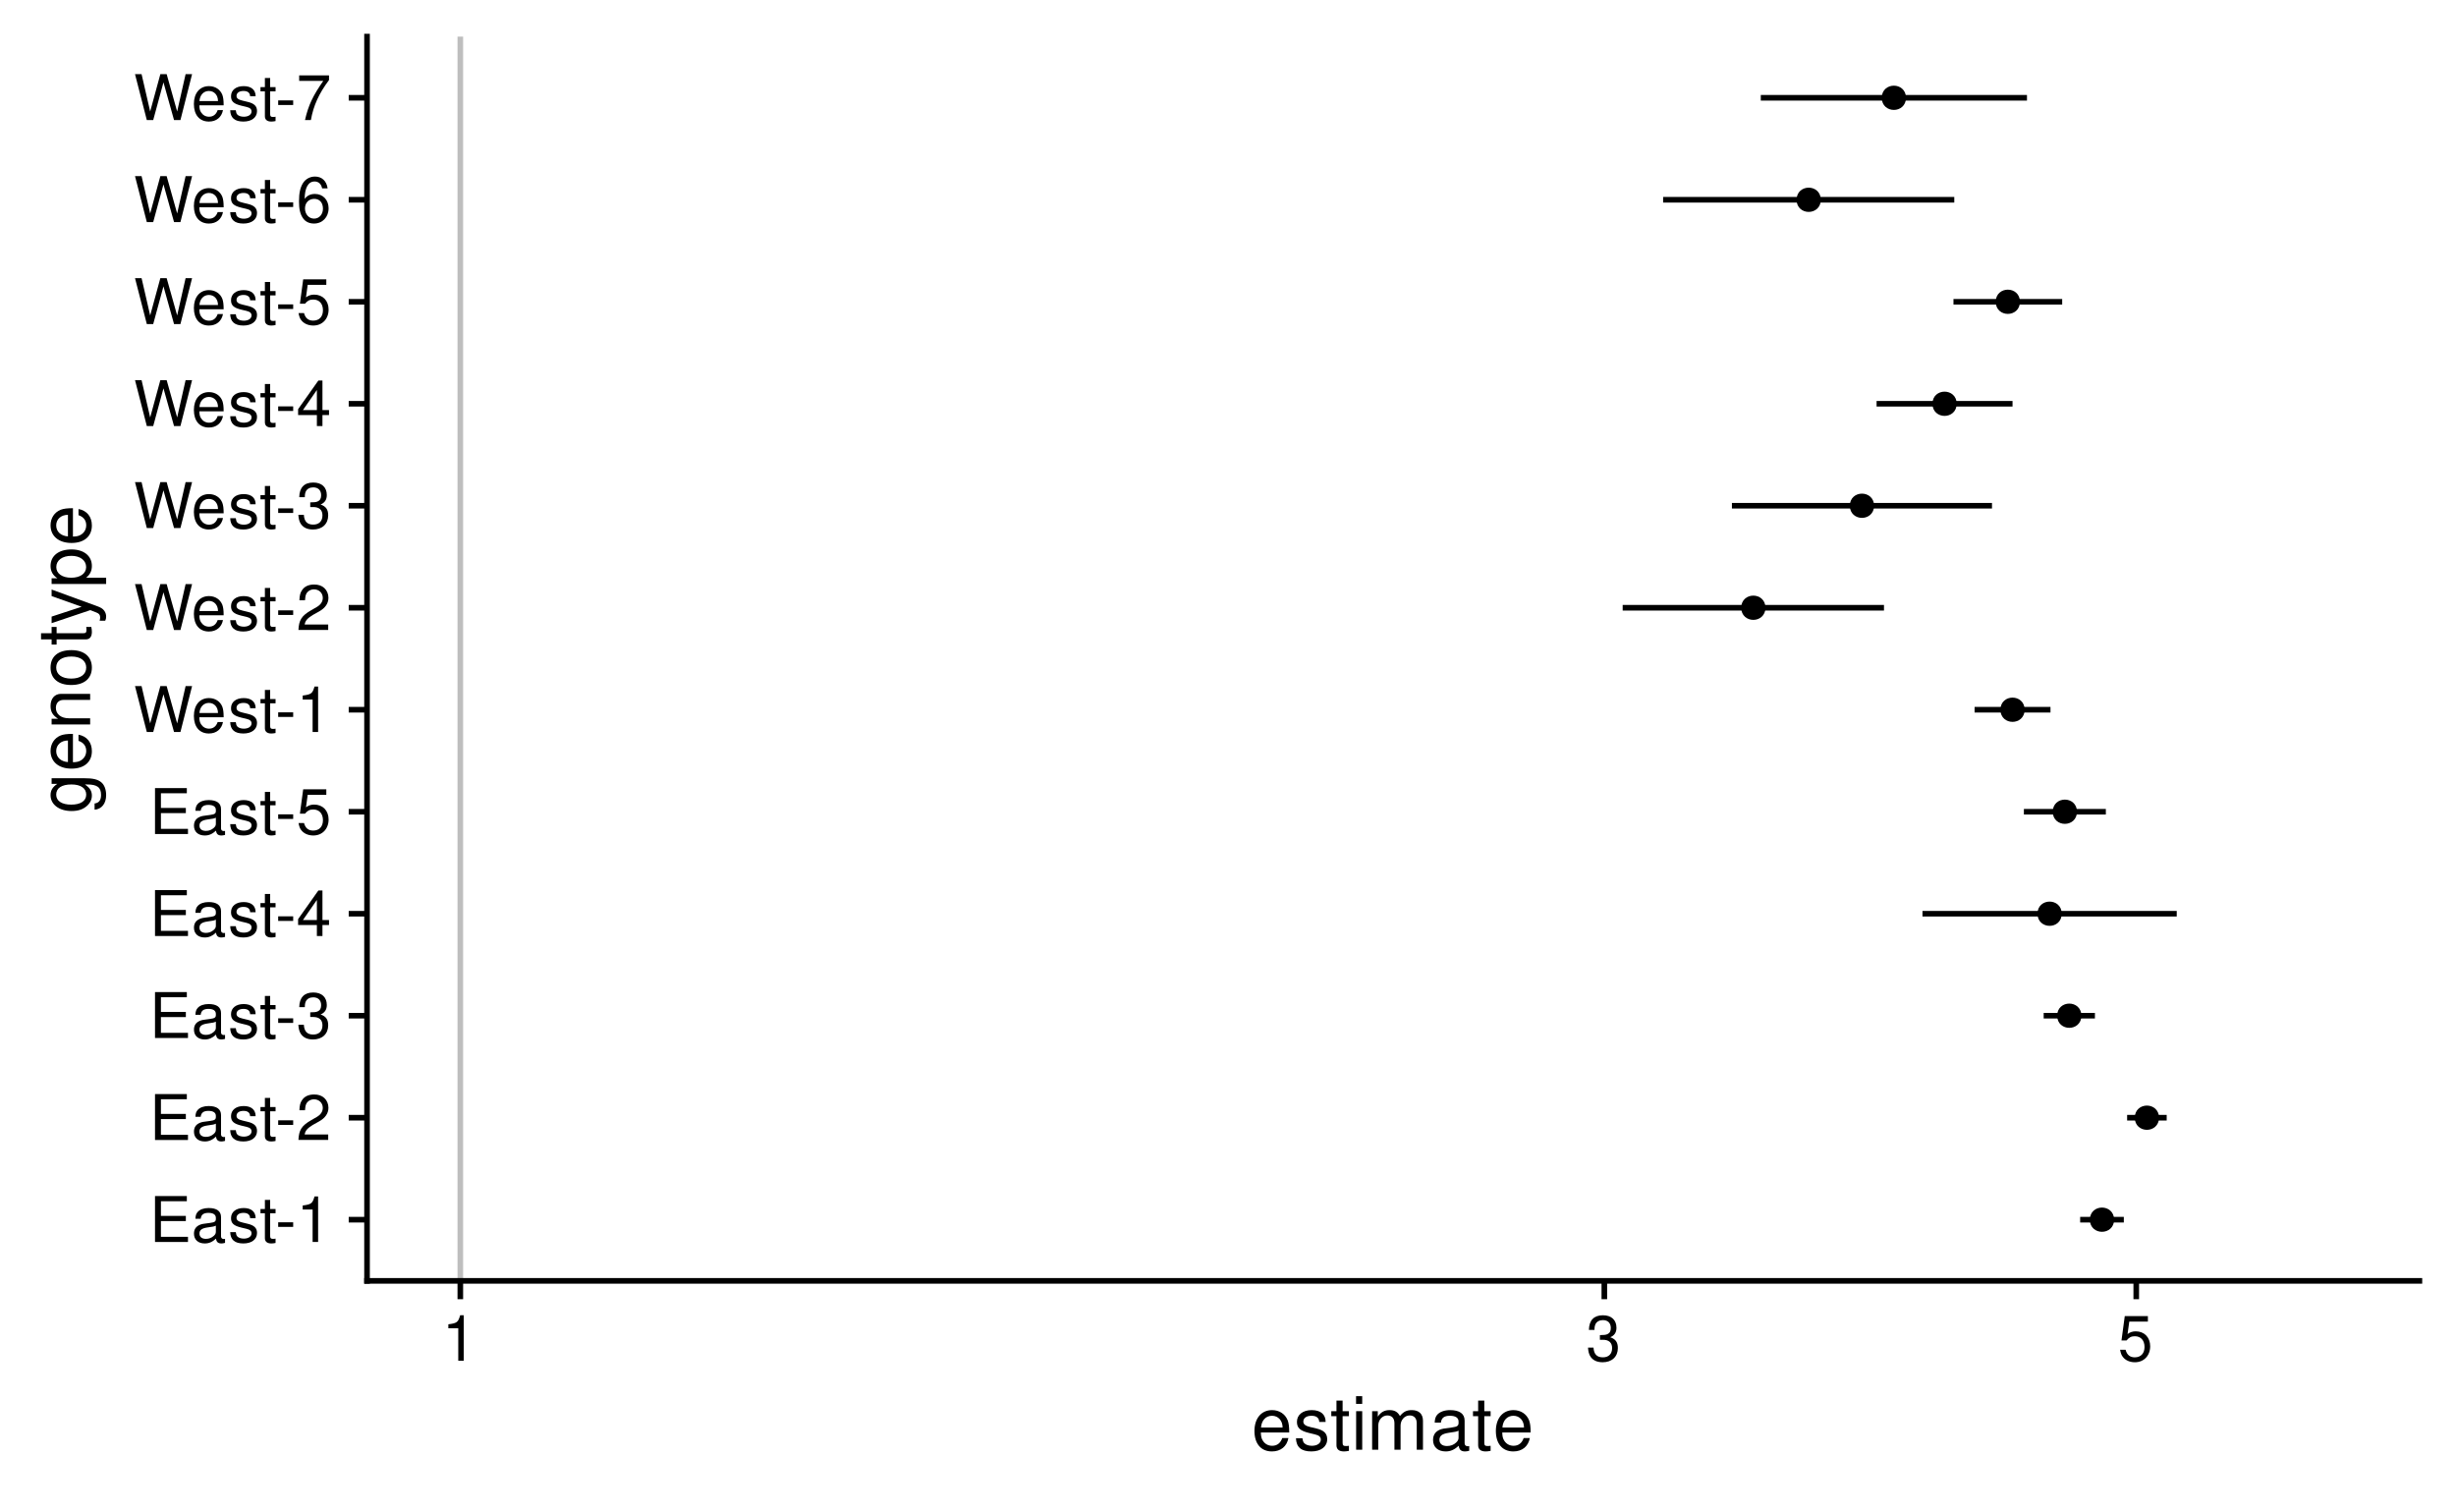
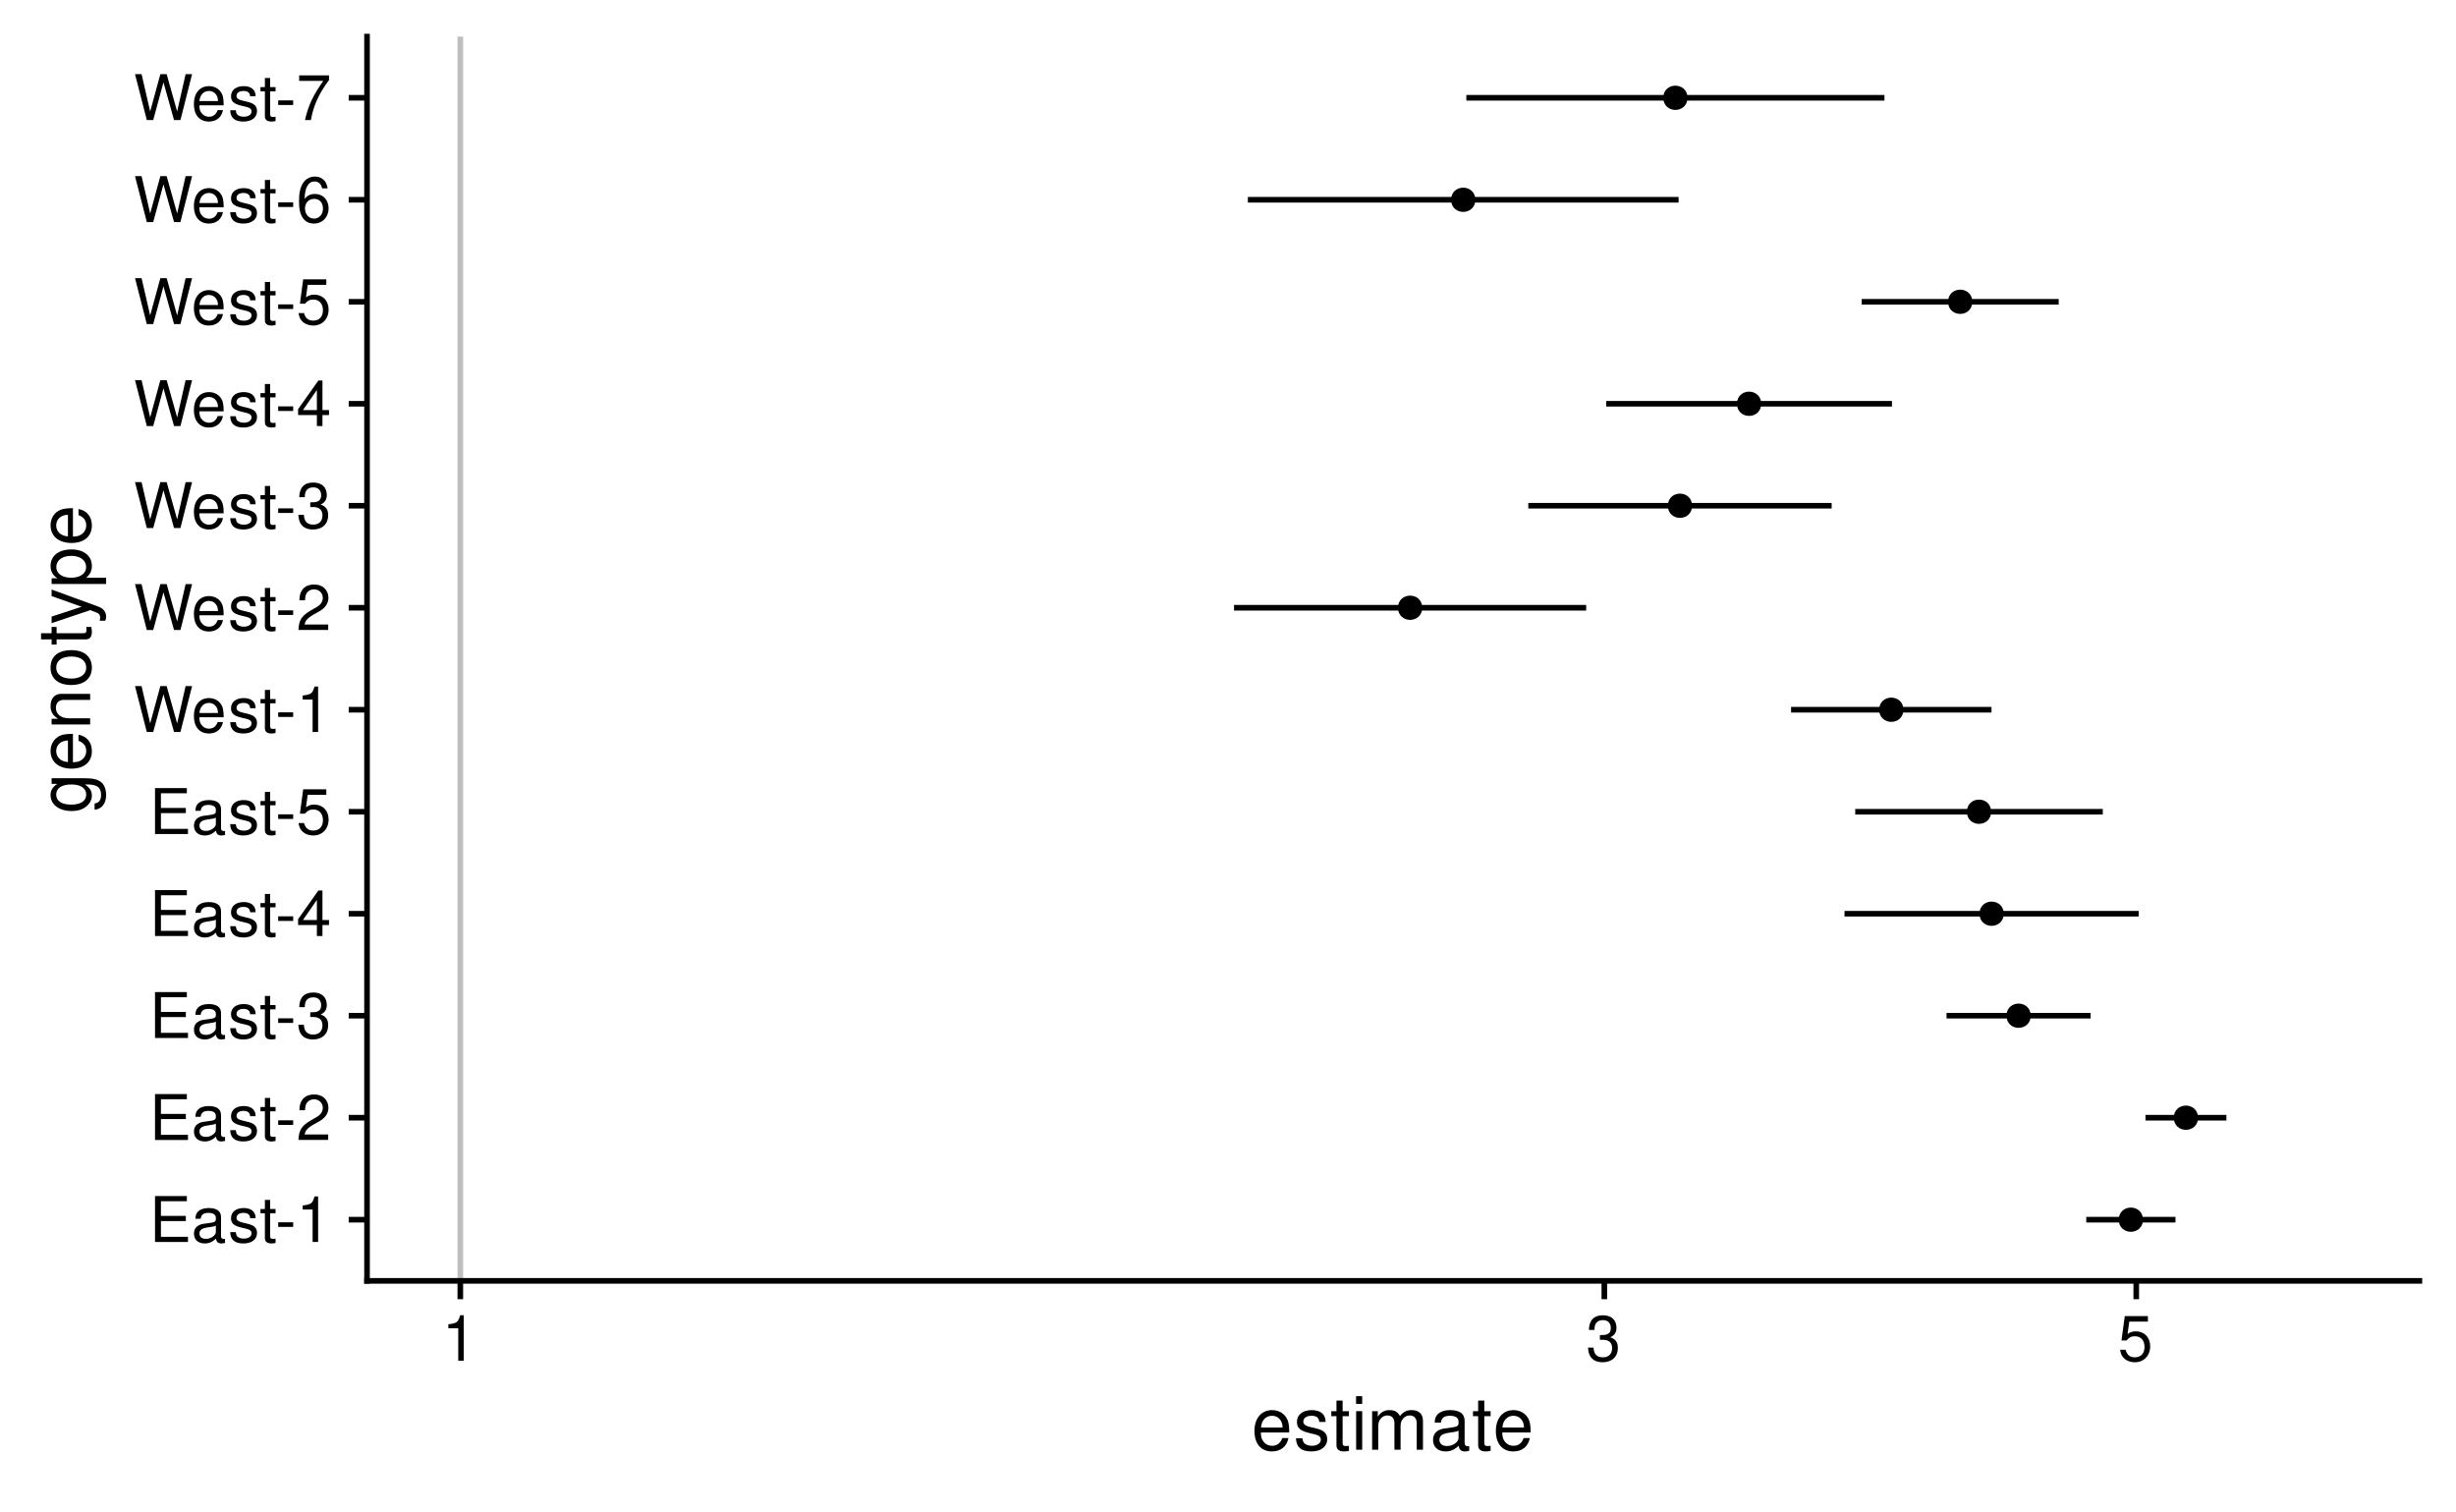
<svg xmlns="http://www.w3.org/2000/svg" xmlns:xlink="http://www.w3.org/1999/xlink" width="468pt" height="288pt" viewBox="0 0 468 288" version="1.1">
  <defs>
    <g>
      <symbol overflow="visible" id="glyph0-0">
        <path style="stroke:none;" d="" />
      </symbol>
      <symbol overflow="visible" id="glyph0-1">
        <path style="stroke:none;" d="M 2.203 -3.984 L 6.953 -3.984 L 6.953 -4.969 L 2.203 -4.969 L 2.203 -7.766 L 7.141 -7.766 L 7.141 -8.75 L 1.078 -8.75 L 1.078 0 L 7.359 0 L 7.359 -0.984 L 2.203 -0.984 Z M 2.203 -3.984 " />
      </symbol>
      <symbol overflow="visible" id="glyph0-2">
        <path style="stroke:none;" d="M 6.422 -0.594 C 6.312 -0.562 6.266 -0.562 6.203 -0.562 C 5.859 -0.562 5.656 -0.75 5.656 -1.062 L 5.656 -4.75 C 5.656 -5.875 4.844 -6.469 3.297 -6.469 C 2.375 -6.469 1.641 -6.203 1.219 -5.734 C 0.922 -5.406 0.797 -5.047 0.781 -4.422 L 1.781 -4.422 C 1.875 -5.203 2.328 -5.547 3.266 -5.547 C 4.172 -5.547 4.672 -5.203 4.672 -4.609 L 4.672 -4.344 C 4.656 -3.906 4.438 -3.75 3.625 -3.641 C 2.203 -3.469 1.984 -3.422 1.609 -3.266 C 0.875 -2.953 0.5 -2.406 0.5 -1.578 C 0.5 -0.438 1.297 0.281 2.562 0.281 C 3.359 0.281 4 0 4.703 -0.641 C 4.781 0 5.094 0.281 5.734 0.281 C 5.953 0.281 6.078 0.25 6.422 0.172 Z M 4.672 -1.984 C 4.672 -1.641 4.578 -1.438 4.266 -1.156 C 3.859 -0.797 3.375 -0.594 2.781 -0.594 C 2 -0.594 1.547 -0.969 1.547 -1.609 C 1.547 -2.266 1.984 -2.609 3.062 -2.766 C 4.125 -2.906 4.328 -2.953 4.672 -3.109 Z M 4.672 -1.984 " />
      </symbol>
      <symbol overflow="visible" id="glyph0-3">
        <path style="stroke:none;" d="M 5.25 -4.531 C 5.25 -5.766 4.422 -6.469 2.969 -6.469 C 1.516 -6.469 0.562 -5.719 0.562 -4.547 C 0.562 -3.562 1.062 -3.094 2.562 -2.734 L 3.484 -2.516 C 4.188 -2.344 4.469 -2.094 4.469 -1.641 C 4.469 -1.047 3.875 -0.641 3 -0.641 C 2.453 -0.641 2 -0.797 1.75 -1.062 C 1.594 -1.25 1.531 -1.422 1.469 -1.875 L 0.406 -1.875 C 0.453 -0.422 1.266 0.281 2.922 0.281 C 4.5 0.281 5.516 -0.5 5.516 -1.719 C 5.516 -2.656 4.984 -3.172 3.734 -3.469 L 2.766 -3.703 C 1.953 -3.891 1.609 -4.156 1.609 -4.594 C 1.609 -5.188 2.125 -5.547 2.938 -5.547 C 3.75 -5.547 4.172 -5.203 4.203 -4.531 Z M 5.25 -4.531 " />
      </symbol>
      <symbol overflow="visible" id="glyph0-4">
        <path style="stroke:none;" d="M 3.047 -6.281 L 2.016 -6.281 L 2.016 -8.016 L 1.016 -8.016 L 1.016 -6.281 L 0.172 -6.281 L 0.172 -5.469 L 1.016 -5.469 L 1.016 -0.719 C 1.016 -0.078 1.453 0.281 2.234 0.281 C 2.5 0.281 2.719 0.25 3.047 0.188 L 3.047 -0.641 C 2.906 -0.609 2.766 -0.594 2.562 -0.594 C 2.141 -0.594 2.016 -0.719 2.016 -1.156 L 2.016 -5.469 L 3.047 -5.469 Z M 3.047 -6.281 " />
      </symbol>
      <symbol overflow="visible" id="glyph0-5">
        <path style="stroke:none;" d="M 3.406 -3.75 L 0.547 -3.75 L 0.547 -2.875 L 3.406 -2.875 Z M 3.406 -3.75 " />
      </symbol>
      <symbol overflow="visible" id="glyph0-6">
        <path style="stroke:none;" d="M 3.109 -6.188 L 3.109 0 L 4.156 0 L 4.156 -8.672 L 3.469 -8.672 C 3.094 -7.344 2.859 -7.156 1.219 -6.953 L 1.219 -6.188 Z M 3.109 -6.188 " />
      </symbol>
      <symbol overflow="visible" id="glyph0-7">
        <path style="stroke:none;" d="M 6.078 -1.047 L 1.594 -1.047 C 1.703 -1.766 2.094 -2.219 3.125 -2.859 L 4.328 -3.531 C 5.516 -4.188 6.125 -5.078 6.125 -6.141 C 6.125 -6.859 5.844 -7.531 5.344 -8 C 4.844 -8.453 4.219 -8.672 3.406 -8.672 C 2.328 -8.672 1.531 -8.297 1.062 -7.547 C 0.75 -7.094 0.625 -6.547 0.594 -5.672 L 1.656 -5.672 C 1.688 -6.266 1.766 -6.609 1.906 -6.906 C 2.188 -7.422 2.734 -7.75 3.375 -7.75 C 4.328 -7.75 5.047 -7.062 5.047 -6.125 C 5.047 -5.422 4.656 -4.828 3.906 -4.391 L 2.797 -3.75 C 1.016 -2.719 0.5 -1.906 0.406 -0.016 L 6.078 -0.016 Z M 6.078 -1.047 " />
      </symbol>
      <symbol overflow="visible" id="glyph0-8">
        <path style="stroke:none;" d="M 2.656 -4 L 3.234 -4 C 4.375 -4 4.984 -3.453 4.984 -2.406 C 4.984 -1.312 4.328 -0.656 3.234 -0.656 C 2.078 -0.656 1.516 -1.25 1.438 -2.516 L 0.391 -2.516 C 0.438 -1.828 0.547 -1.375 0.75 -0.984 C 1.203 -0.141 2.031 0.281 3.188 0.281 C 4.938 0.281 6.078 -0.781 6.078 -2.422 C 6.078 -3.531 5.656 -4.125 4.625 -4.484 C 5.422 -4.812 5.812 -5.406 5.812 -6.281 C 5.812 -7.781 4.844 -8.672 3.234 -8.672 C 1.516 -8.672 0.594 -7.719 0.562 -5.875 L 1.625 -5.875 C 1.625 -6.406 1.688 -6.703 1.812 -6.969 C 2.047 -7.469 2.578 -7.75 3.234 -7.75 C 4.172 -7.75 4.734 -7.188 4.734 -6.25 C 4.734 -5.641 4.531 -5.266 4.062 -5.062 C 3.766 -4.938 3.391 -4.891 2.656 -4.891 Z M 2.656 -4 " />
      </symbol>
      <symbol overflow="visible" id="glyph0-9">
        <path style="stroke:none;" d="M 3.922 -2.094 L 3.922 0 L 4.984 0 L 4.984 -2.094 L 6.234 -2.094 L 6.234 -3.047 L 4.984 -3.047 L 4.984 -8.672 L 4.203 -8.672 L 0.344 -3.219 L 0.344 -2.094 Z M 3.922 -3.047 L 1.266 -3.047 L 3.922 -6.875 Z M 3.922 -3.047 " />
      </symbol>
      <symbol overflow="visible" id="glyph0-10">
        <path style="stroke:none;" d="M 5.719 -8.516 L 1.312 -8.516 L 0.688 -3.875 L 1.656 -3.875 C 2.141 -4.469 2.562 -4.672 3.234 -4.672 C 4.375 -4.672 5.078 -3.891 5.078 -2.625 C 5.078 -1.406 4.375 -0.656 3.219 -0.656 C 2.297 -0.656 1.734 -1.125 1.469 -2.094 L 0.422 -2.094 C 0.562 -1.391 0.688 -1.062 0.938 -0.75 C 1.422 -0.094 2.281 0.281 3.234 0.281 C 4.953 0.281 6.156 -0.969 6.156 -2.766 C 6.156 -4.453 5.047 -5.609 3.406 -5.609 C 2.812 -5.609 2.328 -5.453 1.844 -5.094 L 2.172 -7.469 L 5.719 -7.469 Z M 5.719 -8.516 " />
      </symbol>
      <symbol overflow="visible" id="glyph0-11">
        <path style="stroke:none;" d="M 8.922 0 L 11.141 -8.75 L 9.906 -8.75 L 8.297 -1.641 L 6.297 -8.75 L 5.094 -8.75 L 3.156 -1.641 L 1.516 -8.75 L 0.266 -8.75 L 2.516 0 L 3.734 0 L 5.688 -7.188 L 7.703 0 Z M 8.922 0 " />
      </symbol>
      <symbol overflow="visible" id="glyph0-12">
        <path style="stroke:none;" d="M 6.156 -2.812 C 6.156 -3.766 6.078 -4.344 5.906 -4.812 C 5.5 -5.844 4.531 -6.469 3.359 -6.469 C 1.609 -6.469 0.484 -5.141 0.484 -3.062 C 0.484 -0.984 1.562 0.281 3.344 0.281 C 4.781 0.281 5.766 -0.547 6.031 -1.906 L 5.016 -1.906 C 4.734 -1.078 4.172 -0.641 3.375 -0.641 C 2.734 -0.641 2.203 -0.938 1.859 -1.469 C 1.625 -1.828 1.531 -2.188 1.531 -2.812 Z M 1.547 -3.625 C 1.625 -4.781 2.344 -5.547 3.344 -5.547 C 4.375 -5.547 5.078 -4.75 5.078 -3.625 Z M 1.547 -3.625 " />
      </symbol>
      <symbol overflow="visible" id="glyph0-13">
        <path style="stroke:none;" d="M 5.969 -6.422 C 5.766 -7.844 4.859 -8.672 3.562 -8.672 C 2.625 -8.672 1.781 -8.219 1.281 -7.438 C 0.75 -6.594 0.516 -5.531 0.516 -3.953 C 0.516 -2.5 0.719 -1.578 1.234 -0.797 C 1.688 -0.094 2.438 0.281 3.375 0.281 C 4.984 0.281 6.156 -0.938 6.156 -2.625 C 6.156 -4.219 5.078 -5.359 3.547 -5.359 C 2.719 -5.359 2.047 -5.047 1.594 -4.406 C 1.609 -6.547 2.281 -7.734 3.484 -7.734 C 4.234 -7.734 4.75 -7.266 4.922 -6.422 Z M 3.422 -4.422 C 4.438 -4.422 5.078 -3.703 5.078 -2.547 C 5.078 -1.453 4.359 -0.656 3.391 -0.656 C 2.406 -0.656 1.656 -1.484 1.656 -2.594 C 1.656 -3.672 2.375 -4.422 3.422 -4.422 Z M 3.422 -4.422 " />
      </symbol>
      <symbol overflow="visible" id="glyph0-14">
        <path style="stroke:none;" d="M 6.234 -8.516 L 0.547 -8.516 L 0.547 -7.469 L 5.141 -7.469 C 3.125 -4.578 2.297 -2.797 1.656 0 L 2.781 0 C 3.25 -2.719 4.312 -5.062 6.234 -7.625 Z M 6.234 -8.516 " />
      </symbol>
      <symbol overflow="visible" id="glyph1-0">
        <path style="stroke:none;" d="" />
      </symbol>
      <symbol overflow="visible" id="glyph1-1">
        <path style="stroke:none;" d="M 7.188 -3.281 C 7.188 -4.391 7.094 -5.062 6.891 -5.609 C 6.406 -6.812 5.297 -7.547 3.922 -7.547 C 1.875 -7.547 0.562 -5.984 0.562 -3.562 C 0.562 -1.141 1.812 0.328 3.891 0.328 C 5.578 0.328 6.734 -0.625 7.031 -2.219 L 5.859 -2.219 C 5.531 -1.266 4.875 -0.75 3.938 -0.75 C 3.188 -0.75 2.562 -1.094 2.172 -1.703 C 1.891 -2.125 1.797 -2.547 1.781 -3.281 Z M 1.812 -4.234 C 1.906 -5.594 2.734 -6.469 3.906 -6.469 C 5.094 -6.469 5.922 -5.547 5.922 -4.234 Z M 1.812 -4.234 " />
      </symbol>
      <symbol overflow="visible" id="glyph1-2">
        <path style="stroke:none;" d="M 6.125 -5.297 C 6.125 -6.734 5.172 -7.547 3.469 -7.547 C 1.766 -7.547 0.656 -6.656 0.656 -5.312 C 0.656 -4.156 1.25 -3.609 2.984 -3.188 L 4.078 -2.922 C 4.891 -2.734 5.203 -2.438 5.203 -1.922 C 5.203 -1.219 4.516 -0.75 3.5 -0.75 C 2.875 -0.75 2.344 -0.938 2.047 -1.25 C 1.859 -1.453 1.781 -1.672 1.703 -2.188 L 0.469 -2.188 C 0.531 -0.484 1.484 0.328 3.406 0.328 C 5.25 0.328 6.422 -0.594 6.422 -2 C 6.422 -3.094 5.812 -3.703 4.359 -4.047 L 3.234 -4.312 C 2.281 -4.531 1.875 -4.844 1.875 -5.359 C 1.875 -6.047 2.484 -6.469 3.438 -6.469 C 4.375 -6.469 4.875 -6.062 4.906 -5.297 Z M 6.125 -5.297 " />
      </symbol>
      <symbol overflow="visible" id="glyph1-3">
        <path style="stroke:none;" d="M 3.562 -7.344 L 2.359 -7.344 L 2.359 -9.359 L 1.188 -9.359 L 1.188 -7.344 L 0.203 -7.344 L 0.203 -6.391 L 1.188 -6.391 L 1.188 -0.844 C 1.188 -0.078 1.688 0.328 2.609 0.328 C 2.906 0.328 3.156 0.297 3.562 0.219 L 3.562 -0.75 C 3.391 -0.719 3.234 -0.703 3 -0.703 C 2.484 -0.703 2.359 -0.844 2.359 -1.359 L 2.359 -6.391 L 3.562 -6.391 Z M 3.562 -7.344 " />
      </symbol>
      <symbol overflow="visible" id="glyph1-4">
        <path style="stroke:none;" d="M 2.094 -7.344 L 0.938 -7.344 L 0.938 0 L 2.094 0 Z M 2.094 -10.203 L 0.922 -10.203 L 0.922 -8.734 L 2.094 -8.734 Z M 2.094 -10.203 " />
      </symbol>
      <symbol overflow="visible" id="glyph1-5">
        <path style="stroke:none;" d="M 0.984 -7.344 L 0.984 0 L 2.156 0 L 2.156 -4.609 C 2.156 -5.672 2.922 -6.531 3.875 -6.531 C 4.75 -6.531 5.234 -5.984 5.234 -5.047 L 5.234 0 L 6.406 0 L 6.406 -4.609 C 6.406 -5.672 7.188 -6.531 8.141 -6.531 C 8.984 -6.531 9.484 -5.984 9.484 -5.047 L 9.484 0 L 10.672 0 L 10.672 -5.5 C 10.672 -6.812 9.906 -7.547 8.547 -7.547 C 7.562 -7.547 6.969 -7.25 6.281 -6.422 C 5.859 -7.203 5.266 -7.547 4.312 -7.547 C 3.328 -7.547 2.672 -7.188 2.062 -6.297 L 2.062 -7.344 Z M 0.984 -7.344 " />
      </symbol>
      <symbol overflow="visible" id="glyph1-6">
        <path style="stroke:none;" d="M 7.484 -0.688 C 7.359 -0.656 7.312 -0.656 7.234 -0.656 C 6.828 -0.656 6.609 -0.875 6.609 -1.234 L 6.609 -5.547 C 6.609 -6.844 5.656 -7.547 3.844 -7.547 C 2.766 -7.547 1.922 -7.234 1.406 -6.688 C 1.078 -6.312 0.938 -5.891 0.906 -5.172 L 2.094 -5.172 C 2.188 -6.062 2.719 -6.469 3.812 -6.469 C 4.875 -6.469 5.453 -6.078 5.453 -5.375 L 5.453 -5.062 C 5.438 -4.562 5.188 -4.375 4.234 -4.25 C 2.578 -4.047 2.328 -3.984 1.875 -3.812 C 1.016 -3.438 0.594 -2.797 0.594 -1.844 C 0.594 -0.516 1.516 0.328 3 0.328 C 3.922 0.328 4.656 0 5.484 -0.75 C 5.578 0 5.938 0.328 6.688 0.328 C 6.938 0.328 7.094 0.297 7.484 0.203 Z M 5.453 -2.312 C 5.453 -1.922 5.328 -1.688 4.984 -1.359 C 4.516 -0.922 3.938 -0.703 3.25 -0.703 C 2.344 -0.703 1.812 -1.141 1.812 -1.875 C 1.812 -2.641 2.312 -3.031 3.562 -3.219 C 4.812 -3.391 5.047 -3.438 5.453 -3.625 Z M 5.453 -2.312 " />
      </symbol>
      <symbol overflow="visible" id="glyph2-0">
        <path style="stroke:none;" d="" />
      </symbol>
      <symbol overflow="visible" id="glyph2-1">
        <path style="stroke:none;" d="M -7.344 -5.656 L -6.266 -5.656 C -7.156 -5.062 -7.547 -4.422 -7.547 -3.5 C -7.547 -1.719 -5.891 -0.484 -3.547 -0.484 C -2.312 -0.484 -1.406 -0.781 -0.672 -1.406 C -0.031 -1.953 0.328 -2.656 0.328 -3.422 C 0.328 -4.297 -0.062 -4.922 -1 -5.547 L -0.609 -5.547 C 1.344 -5.547 2.078 -5 2.078 -3.547 C 2.078 -2.547 1.688 -2.031 0.844 -1.922 L 0.844 -0.734 C 2.203 -0.844 3.047 -1.922 3.047 -3.516 C 3.047 -4.594 2.703 -5.484 2.109 -5.969 C 1.422 -6.531 0.516 -6.734 -1.203 -6.734 L -7.344 -6.734 Z M -6.469 -3.609 C -6.469 -4.844 -5.438 -5.547 -3.562 -5.547 C -1.797 -5.547 -0.75 -4.828 -0.75 -3.609 C -0.75 -2.406 -1.812 -1.703 -3.609 -1.703 C -5.406 -1.703 -6.469 -2.406 -6.469 -3.609 Z M -6.469 -3.609 " />
      </symbol>
      <symbol overflow="visible" id="glyph2-2">
        <path style="stroke:none;" d="M -3.281 -7.188 C -4.391 -7.188 -5.062 -7.094 -5.609 -6.891 C -6.812 -6.406 -7.547 -5.297 -7.547 -3.922 C -7.547 -1.875 -5.984 -0.562 -3.562 -0.562 C -1.141 -0.562 0.328 -1.812 0.328 -3.891 C 0.328 -5.578 -0.625 -6.734 -2.219 -7.031 L -2.219 -5.859 C -1.266 -5.531 -0.75 -4.875 -0.75 -3.938 C -0.75 -3.188 -1.094 -2.562 -1.703 -2.172 C -2.125 -1.891 -2.547 -1.797 -3.281 -1.781 Z M -4.234 -1.812 C -5.594 -1.906 -6.469 -2.734 -6.469 -3.906 C -6.469 -5.094 -5.547 -5.922 -4.234 -5.922 Z M -4.234 -1.812 " />
      </symbol>
      <symbol overflow="visible" id="glyph2-3">
        <path style="stroke:none;" d="M -7.344 -0.984 L 0 -0.984 L 0 -2.156 L -4.047 -2.156 C -5.547 -2.156 -6.531 -2.938 -6.531 -4.141 C -6.531 -5.062 -5.969 -5.656 -5.078 -5.656 L 0 -5.656 L 0 -6.812 L -5.547 -6.812 C -6.766 -6.812 -7.547 -5.906 -7.547 -4.5 C -7.547 -3.406 -7.125 -2.703 -6.109 -2.062 L -7.344 -2.062 Z M -7.344 -0.984 " />
      </symbol>
      <symbol overflow="visible" id="glyph2-4">
        <path style="stroke:none;" d="M -7.547 -3.812 C -7.547 -1.734 -6.078 -0.5 -3.609 -0.5 C -1.141 -0.5 0.328 -1.734 0.328 -3.828 C 0.328 -5.891 -1.141 -7.141 -3.562 -7.141 C -6.109 -7.141 -7.547 -5.938 -7.547 -3.812 Z M -6.469 -3.828 C -6.469 -5.141 -5.391 -5.922 -3.562 -5.922 C -1.828 -5.922 -0.75 -5.109 -0.75 -3.828 C -0.75 -2.516 -1.828 -1.719 -3.609 -1.719 C -5.391 -1.719 -6.469 -2.516 -6.469 -3.828 Z M -6.469 -3.828 " />
      </symbol>
      <symbol overflow="visible" id="glyph2-5">
        <path style="stroke:none;" d="M -7.344 -3.562 L -7.344 -2.359 L -9.359 -2.359 L -9.359 -1.188 L -7.344 -1.188 L -7.344 -0.203 L -6.391 -0.203 L -6.391 -1.188 L -0.844 -1.188 C -0.078 -1.188 0.328 -1.688 0.328 -2.609 C 0.328 -2.906 0.297 -3.156 0.219 -3.562 L -0.75 -3.562 C -0.719 -3.391 -0.703 -3.234 -0.703 -3 C -0.703 -2.484 -0.844 -2.359 -1.359 -2.359 L -6.391 -2.359 L -6.391 -3.562 Z M -7.344 -3.562 " />
      </symbol>
      <symbol overflow="visible" id="glyph2-6">
        <path style="stroke:none;" d="M -7.344 -5.438 L -1.625 -3.406 L -7.344 -1.531 L -7.344 -0.281 L 0.031 -2.766 L 1.188 -2.312 C 1.703 -2.109 1.906 -1.859 1.906 -1.375 C 1.906 -1.172 1.875 -1.016 1.812 -0.75 L 2.875 -0.75 C 3 -1 3.047 -1.234 3.047 -1.547 C 3.047 -1.922 2.922 -2.328 2.703 -2.625 C 2.438 -3 2.125 -3.203 1.547 -3.438 L -7.344 -6.688 Z M -7.344 -5.438 " />
      </symbol>
      <symbol overflow="visible" id="glyph2-7">
        <path style="stroke:none;" d="M 3.047 -0.75 L 3.047 -1.938 L -0.766 -1.938 C -0.016 -2.547 0.328 -3.234 0.328 -4.188 C 0.328 -6.094 -1.203 -7.328 -3.547 -7.328 C -6 -7.328 -7.547 -6.125 -7.547 -4.172 C -7.547 -3.172 -7.094 -2.375 -6.234 -1.828 L -7.344 -1.828 L -7.344 -0.75 Z M -6.453 -3.969 C -6.453 -5.266 -5.312 -6.109 -3.562 -6.109 C -1.906 -6.109 -0.766 -5.25 -0.766 -3.969 C -0.766 -2.734 -1.891 -1.938 -3.609 -1.938 C -5.328 -1.938 -6.453 -2.734 -6.453 -3.969 Z M -6.453 -3.969 " />
      </symbol>
    </g>
    <clipPath id="clip1">
      <path d="M 87 6.973 L 89 6.973 L 89 244.062 L 87 244.062 Z M 87 6.973 " />
    </clipPath>
  </defs>
  <g id="surface155">
    <rect x="0" y="0" width="468" height="288" style="fill:rgb(100%,100%,100%);fill-opacity:1;stroke:none;" />
    <g clip-path="url(#clip1)" clip-rule="nonzero">
      <path style="fill:none;stroke-width:1.067;stroke-linecap:butt;stroke-linejoin:round;stroke:rgb(74.51%,74.51%,74.51%);stroke-opacity:1;stroke-miterlimit:10;" d="M 87.715 244.062 L 87.715 6.973 " />
    </g>
-     <path style="fill-rule:nonzero;fill:rgb(0%,0%,0%);fill-opacity:1;stroke-width:0.709;stroke-linecap:round;stroke-linejoin:round;stroke:rgb(0%,0%,0%);stroke-opacity:1;stroke-miterlimit:10;" d="M 362.84 18.633 C 362.84 21.242 358.93 21.242 358.93 18.633 C 358.93 16.027 362.84 16.027 362.84 18.633 " />
-     <path style="fill-rule:nonzero;fill:rgb(0%,0%,0%);fill-opacity:1;stroke-width:0.709;stroke-linecap:round;stroke-linejoin:round;stroke:rgb(0%,0%,0%);stroke-opacity:1;stroke-miterlimit:10;" d="M 402.496 232.402 C 402.496 235.008 398.586 235.008 398.586 232.402 C 398.586 229.797 402.496 229.797 402.496 232.402 " />
-     <path style="fill-rule:nonzero;fill:rgb(0%,0%,0%);fill-opacity:1;stroke-width:0.709;stroke-linecap:round;stroke-linejoin:round;stroke:rgb(0%,0%,0%);stroke-opacity:1;stroke-miterlimit:10;" d="M 411.055 212.969 C 411.055 215.578 407.145 215.578 407.145 212.969 C 407.145 210.363 411.055 210.363 411.055 212.969 " />
-     <path style="fill-rule:nonzero;fill:rgb(0%,0%,0%);fill-opacity:1;stroke-width:0.709;stroke-linecap:round;stroke-linejoin:round;stroke:rgb(0%,0%,0%);stroke-opacity:1;stroke-miterlimit:10;" d="M 384.555 57.5 C 384.555 60.109 380.645 60.109 380.645 57.5 C 380.645 54.895 384.555 54.895 384.555 57.5 " />
-     <path style="fill-rule:nonzero;fill:rgb(0%,0%,0%);fill-opacity:1;stroke-width:0.709;stroke-linecap:round;stroke-linejoin:round;stroke:rgb(0%,0%,0%);stroke-opacity:1;stroke-miterlimit:10;" d="M 346.609 38.066 C 346.609 40.676 342.699 40.676 342.699 38.066 C 342.699 35.461 346.609 35.461 346.609 38.066 " />
-     <path style="fill-rule:nonzero;fill:rgb(0%,0%,0%);fill-opacity:1;stroke-width:0.709;stroke-linecap:round;stroke-linejoin:round;stroke:rgb(0%,0%,0%);stroke-opacity:1;stroke-miterlimit:10;" d="M 356.758 96.367 C 356.758 98.977 352.848 98.977 352.848 96.367 C 352.848 93.762 356.758 93.762 356.758 96.367 " />
-     <path style="fill-rule:nonzero;fill:rgb(0%,0%,0%);fill-opacity:1;stroke-width:0.709;stroke-linecap:round;stroke-linejoin:round;stroke:rgb(0%,0%,0%);stroke-opacity:1;stroke-miterlimit:10;" d="M 372.5 76.934 C 372.5 79.543 368.59 79.543 368.59 76.934 C 368.59 74.328 372.5 74.328 372.5 76.934 " />
-     <path style="fill-rule:nonzero;fill:rgb(0%,0%,0%);fill-opacity:1;stroke-width:0.709;stroke-linecap:round;stroke-linejoin:round;stroke:rgb(0%,0%,0%);stroke-opacity:1;stroke-miterlimit:10;" d="M 396.266 193.535 C 396.266 196.145 392.355 196.145 392.355 193.535 C 392.355 190.93 396.266 190.93 396.266 193.535 " />
-     <path style="fill-rule:nonzero;fill:rgb(0%,0%,0%);fill-opacity:1;stroke-width:0.709;stroke-linecap:round;stroke-linejoin:round;stroke:rgb(0%,0%,0%);stroke-opacity:1;stroke-miterlimit:10;" d="M 336.059 115.801 C 336.059 118.41 332.148 118.41 332.148 115.801 C 332.148 113.195 336.059 113.195 336.059 115.801 " />
-     <path style="fill-rule:nonzero;fill:rgb(0%,0%,0%);fill-opacity:1;stroke-width:0.709;stroke-linecap:round;stroke-linejoin:round;stroke:rgb(0%,0%,0%);stroke-opacity:1;stroke-miterlimit:10;" d="M 385.449 135.234 C 385.449 137.844 381.543 137.844 381.543 135.234 C 381.543 132.629 385.449 132.629 385.449 135.234 " />
-     <path style="fill-rule:nonzero;fill:rgb(0%,0%,0%);fill-opacity:1;stroke-width:0.709;stroke-linecap:round;stroke-linejoin:round;stroke:rgb(0%,0%,0%);stroke-opacity:1;stroke-miterlimit:10;" d="M 392.516 174.102 C 392.516 176.711 388.605 176.711 388.605 174.102 C 388.605 171.496 392.516 171.496 392.516 174.102 " />
-     <path style="fill-rule:nonzero;fill:rgb(0%,0%,0%);fill-opacity:1;stroke-width:0.709;stroke-linecap:round;stroke-linejoin:round;stroke:rgb(0%,0%,0%);stroke-opacity:1;stroke-miterlimit:10;" d="M 395.422 154.668 C 395.422 157.277 391.512 157.277 391.512 154.668 C 391.512 152.062 395.422 152.062 395.422 154.668 " />
-     <path style="fill:none;stroke-width:1.067;stroke-linecap:butt;stroke-linejoin:round;stroke:rgb(0%,0%,0%);stroke-opacity:1;stroke-miterlimit:10;" d="M 386.246 18.633 L 335.527 18.633 " />
-     <path style="fill:none;stroke-width:1.067;stroke-linecap:butt;stroke-linejoin:round;stroke:rgb(0%,0%,0%);stroke-opacity:1;stroke-miterlimit:10;" d="M 404.703 232.402 L 396.383 232.402 " />
-     <path style="fill:none;stroke-width:1.067;stroke-linecap:butt;stroke-linejoin:round;stroke:rgb(0%,0%,0%);stroke-opacity:1;stroke-miterlimit:10;" d="M 412.871 212.969 L 405.332 212.969 " />
-     <path style="fill:none;stroke-width:1.067;stroke-linecap:butt;stroke-linejoin:round;stroke:rgb(0%,0%,0%);stroke-opacity:1;stroke-miterlimit:10;" d="M 392.957 57.5 L 372.242 57.5 " />
-     <path style="fill:none;stroke-width:1.067;stroke-linecap:butt;stroke-linejoin:round;stroke:rgb(0%,0%,0%);stroke-opacity:1;stroke-miterlimit:10;" d="M 372.395 38.066 L 316.914 38.066 " />
-     <path style="fill:none;stroke-width:1.067;stroke-linecap:butt;stroke-linejoin:round;stroke:rgb(0%,0%,0%);stroke-opacity:1;stroke-miterlimit:10;" d="M 379.582 96.367 L 330.023 96.367 " />
-     <path style="fill:none;stroke-width:1.067;stroke-linecap:butt;stroke-linejoin:round;stroke:rgb(0%,0%,0%);stroke-opacity:1;stroke-miterlimit:10;" d="M 383.496 76.934 L 357.59 76.934 " />
-     <path style="fill:none;stroke-width:1.067;stroke-linecap:butt;stroke-linejoin:round;stroke:rgb(0%,0%,0%);stroke-opacity:1;stroke-miterlimit:10;" d="M 399.195 193.535 L 389.43 193.535 " />
-     <path style="fill:none;stroke-width:1.067;stroke-linecap:butt;stroke-linejoin:round;stroke:rgb(0%,0%,0%);stroke-opacity:1;stroke-miterlimit:10;" d="M 359 115.801 L 309.207 115.801 " />
-     <path style="fill:none;stroke-width:1.067;stroke-linecap:butt;stroke-linejoin:round;stroke:rgb(0%,0%,0%);stroke-opacity:1;stroke-miterlimit:10;" d="M 390.727 135.234 L 376.266 135.234 " />
-     <path style="fill:none;stroke-width:1.067;stroke-linecap:butt;stroke-linejoin:round;stroke:rgb(0%,0%,0%);stroke-opacity:1;stroke-miterlimit:10;" d="M 414.785 174.102 L 366.336 174.102 " />
-     <path style="fill:none;stroke-width:1.067;stroke-linecap:butt;stroke-linejoin:round;stroke:rgb(0%,0%,0%);stroke-opacity:1;stroke-miterlimit:10;" d="M 401.277 154.668 L 385.66 154.668 " />
+     <path style="fill-rule:nonzero;fill:rgb(0%,0%,0%);fill-opacity:1;stroke-width:0.709;stroke-linecap:round;stroke-linejoin:round;stroke:rgb(0%,0%,0%);stroke-opacity:1;stroke-miterlimit:10;" d="M 321.207 18.633 C 321.207 21.242 317.297 21.242 317.297 18.633 C 317.297 16.027 321.207 16.027 321.207 18.633 " />
+     <path style="fill-rule:nonzero;fill:rgb(0%,0%,0%);fill-opacity:1;stroke-width:0.709;stroke-linecap:round;stroke-linejoin:round;stroke:rgb(0%,0%,0%);stroke-opacity:1;stroke-miterlimit:10;" d="M 408 232.402 C 408 235.008 404.09 235.008 404.09 232.402 C 404.09 229.797 408 229.797 408 232.402 " />
+     <path style="fill-rule:nonzero;fill:rgb(0%,0%,0%);fill-opacity:1;stroke-width:0.709;stroke-linecap:round;stroke-linejoin:round;stroke:rgb(0%,0%,0%);stroke-opacity:1;stroke-miterlimit:10;" d="M 418.492 212.969 C 418.492 215.578 414.582 215.578 414.582 212.969 C 414.582 210.363 418.492 210.363 418.492 212.969 " />
+     <path style="fill-rule:nonzero;fill:rgb(0%,0%,0%);fill-opacity:1;stroke-width:0.709;stroke-linecap:round;stroke-linejoin:round;stroke:rgb(0%,0%,0%);stroke-opacity:1;stroke-miterlimit:10;" d="M 375.477 57.5 C 375.477 60.109 371.566 60.109 371.566 57.5 C 371.566 54.895 375.477 54.895 375.477 57.5 " />
+     <path style="fill-rule:nonzero;fill:rgb(0%,0%,0%);fill-opacity:1;stroke-width:0.709;stroke-linecap:round;stroke-linejoin:round;stroke:rgb(0%,0%,0%);stroke-opacity:1;stroke-miterlimit:10;" d="M 280.777 38.066 C 280.777 40.676 276.867 40.676 276.867 38.066 C 276.867 35.461 280.777 35.461 280.777 38.066 " />
+     <path style="fill-rule:nonzero;fill:rgb(0%,0%,0%);fill-opacity:1;stroke-width:0.709;stroke-linecap:round;stroke-linejoin:round;stroke:rgb(0%,0%,0%);stroke-opacity:1;stroke-miterlimit:10;" d="M 322.082 96.367 C 322.082 98.977 318.172 98.977 318.172 96.367 C 318.172 93.762 322.082 93.762 322.082 96.367 " />
+     <path style="fill-rule:nonzero;fill:rgb(0%,0%,0%);fill-opacity:1;stroke-width:0.709;stroke-linecap:round;stroke-linejoin:round;stroke:rgb(0%,0%,0%);stroke-opacity:1;stroke-miterlimit:10;" d="M 335.25 76.934 C 335.25 79.543 331.34 79.543 331.34 76.934 C 331.34 74.328 335.25 74.328 335.25 76.934 " />
+     <path style="fill-rule:nonzero;fill:rgb(0%,0%,0%);fill-opacity:1;stroke-width:0.709;stroke-linecap:round;stroke-linejoin:round;stroke:rgb(0%,0%,0%);stroke-opacity:1;stroke-miterlimit:10;" d="M 386.605 193.535 C 386.605 196.145 382.695 196.145 382.695 193.535 C 382.695 190.93 386.605 190.93 386.605 193.535 " />
+     <path style="fill-rule:nonzero;fill:rgb(0%,0%,0%);fill-opacity:1;stroke-width:0.709;stroke-linecap:round;stroke-linejoin:round;stroke:rgb(0%,0%,0%);stroke-opacity:1;stroke-miterlimit:10;" d="M 270.656 115.801 C 270.656 118.41 266.746 118.41 266.746 115.801 C 266.746 113.195 270.656 113.195 270.656 115.801 " />
+     <path style="fill-rule:nonzero;fill:rgb(0%,0%,0%);fill-opacity:1;stroke-width:0.709;stroke-linecap:round;stroke-linejoin:round;stroke:rgb(0%,0%,0%);stroke-opacity:1;stroke-miterlimit:10;" d="M 362.348 135.234 C 362.348 137.844 358.438 137.844 358.438 135.234 C 358.438 132.629 362.348 132.629 362.348 135.234 " />
+     <path style="fill-rule:nonzero;fill:rgb(0%,0%,0%);fill-opacity:1;stroke-width:0.709;stroke-linecap:round;stroke-linejoin:round;stroke:rgb(0%,0%,0%);stroke-opacity:1;stroke-miterlimit:10;" d="M 381.465 174.102 C 381.465 176.711 377.555 176.711 377.555 174.102 C 377.555 171.496 381.465 171.496 381.465 174.102 " />
+     <path style="fill-rule:nonzero;fill:rgb(0%,0%,0%);fill-opacity:1;stroke-width:0.709;stroke-linecap:round;stroke-linejoin:round;stroke:rgb(0%,0%,0%);stroke-opacity:1;stroke-miterlimit:10;" d="M 379.062 154.668 C 379.062 157.277 375.152 157.277 375.152 154.668 C 375.152 152.062 379.062 152.062 379.062 154.668 " />
+     <path style="fill:none;stroke-width:1.067;stroke-linecap:butt;stroke-linejoin:round;stroke:rgb(0%,0%,0%);stroke-opacity:1;stroke-miterlimit:10;" d="M 359.086 18.633 L 279.418 18.633 " />
+     <path style="fill:none;stroke-width:1.067;stroke-linecap:butt;stroke-linejoin:round;stroke:rgb(0%,0%,0%);stroke-opacity:1;stroke-miterlimit:10;" d="M 414.543 232.402 L 397.547 232.402 " />
+     <path style="fill:none;stroke-width:1.067;stroke-linecap:butt;stroke-linejoin:round;stroke:rgb(0%,0%,0%);stroke-opacity:1;stroke-miterlimit:10;" d="M 424.25 212.969 L 408.828 212.969 " />
+     <path style="fill:none;stroke-width:1.067;stroke-linecap:butt;stroke-linejoin:round;stroke:rgb(0%,0%,0%);stroke-opacity:1;stroke-miterlimit:10;" d="M 392.293 57.5 L 354.754 57.5 " />
+     <path style="fill:none;stroke-width:1.067;stroke-linecap:butt;stroke-linejoin:round;stroke:rgb(0%,0%,0%);stroke-opacity:1;stroke-miterlimit:10;" d="M 319.863 38.066 L 237.785 38.066 " />
+     <path style="fill:none;stroke-width:1.067;stroke-linecap:butt;stroke-linejoin:round;stroke:rgb(0%,0%,0%);stroke-opacity:1;stroke-miterlimit:10;" d="M 349.027 96.367 L 291.227 96.367 " />
+     <path style="fill:none;stroke-width:1.067;stroke-linecap:butt;stroke-linejoin:round;stroke:rgb(0%,0%,0%);stroke-opacity:1;stroke-miterlimit:10;" d="M 360.52 76.934 L 306.07 76.934 " />
+     <path style="fill:none;stroke-width:1.067;stroke-linecap:butt;stroke-linejoin:round;stroke:rgb(0%,0%,0%);stroke-opacity:1;stroke-miterlimit:10;" d="M 398.379 193.535 L 370.918 193.535 " />
+     <path style="fill:none;stroke-width:1.067;stroke-linecap:butt;stroke-linejoin:round;stroke:rgb(0%,0%,0%);stroke-opacity:1;stroke-miterlimit:10;" d="M 302.25 115.801 L 235.152 115.801 " />
+     <path style="fill:none;stroke-width:1.067;stroke-linecap:butt;stroke-linejoin:round;stroke:rgb(0%,0%,0%);stroke-opacity:1;stroke-miterlimit:10;" d="M 379.488 135.234 L 341.297 135.234 " />
+     <path style="fill:none;stroke-width:1.067;stroke-linecap:butt;stroke-linejoin:round;stroke:rgb(0%,0%,0%);stroke-opacity:1;stroke-miterlimit:10;" d="M 407.535 174.102 L 351.48 174.102 " />
+     <path style="fill:none;stroke-width:1.067;stroke-linecap:butt;stroke-linejoin:round;stroke:rgb(0%,0%,0%);stroke-opacity:1;stroke-miterlimit:10;" d="M 400.691 154.668 L 353.523 154.668 " />
    <path style="fill:none;stroke-width:1.067;stroke-linecap:square;stroke-linejoin:round;stroke:rgb(0%,0%,0%);stroke-opacity:1;stroke-miterlimit:10;" d="M 69.938 244.062 L 69.938 6.973 " />
    <g style="fill:rgb(0%,0%,0%);fill-opacity:1;">
      <use xlink:href="#glyph0-1" x="28.461" y="236.65" />
      <use xlink:href="#glyph0-2" x="36.461" y="236.65" />
      <use xlink:href="#glyph0-3" x="43.461" y="236.65" />
      <use xlink:href="#glyph0-4" x="49.461" y="236.65" />
      <use xlink:href="#glyph0-5" x="52.461" y="236.65" />
      <use xlink:href="#glyph0-6" x="56.461" y="236.65" />
    </g>
    <g style="fill:rgb(0%,0%,0%);fill-opacity:1;">
      <use xlink:href="#glyph0-1" x="28.461" y="217.217" />
      <use xlink:href="#glyph0-2" x="36.461" y="217.217" />
      <use xlink:href="#glyph0-3" x="43.461" y="217.217" />
      <use xlink:href="#glyph0-4" x="49.461" y="217.217" />
      <use xlink:href="#glyph0-5" x="52.461" y="217.217" />
      <use xlink:href="#glyph0-7" x="56.461" y="217.217" />
    </g>
    <g style="fill:rgb(0%,0%,0%);fill-opacity:1;">
      <use xlink:href="#glyph0-1" x="28.461" y="197.783" />
      <use xlink:href="#glyph0-2" x="36.461" y="197.783" />
      <use xlink:href="#glyph0-3" x="43.461" y="197.783" />
      <use xlink:href="#glyph0-4" x="49.461" y="197.783" />
      <use xlink:href="#glyph0-5" x="52.461" y="197.783" />
      <use xlink:href="#glyph0-8" x="56.461" y="197.783" />
    </g>
    <g style="fill:rgb(0%,0%,0%);fill-opacity:1;">
      <use xlink:href="#glyph0-1" x="28.461" y="178.35" />
      <use xlink:href="#glyph0-2" x="36.461" y="178.35" />
      <use xlink:href="#glyph0-3" x="43.461" y="178.35" />
      <use xlink:href="#glyph0-4" x="49.461" y="178.35" />
      <use xlink:href="#glyph0-5" x="52.461" y="178.35" />
      <use xlink:href="#glyph0-9" x="56.461" y="178.35" />
    </g>
    <g style="fill:rgb(0%,0%,0%);fill-opacity:1;">
      <use xlink:href="#glyph0-1" x="28.461" y="158.916" />
      <use xlink:href="#glyph0-2" x="36.461" y="158.916" />
      <use xlink:href="#glyph0-3" x="43.461" y="158.916" />
      <use xlink:href="#glyph0-4" x="49.461" y="158.916" />
      <use xlink:href="#glyph0-5" x="52.461" y="158.916" />
      <use xlink:href="#glyph0-10" x="56.461" y="158.916" />
    </g>
    <g style="fill:rgb(0%,0%,0%);fill-opacity:1;">
      <use xlink:href="#glyph0-11" x="25.461" y="139.482" />
      <use xlink:href="#glyph0-12" x="36.461" y="139.482" />
      <use xlink:href="#glyph0-3" x="43.461" y="139.482" />
      <use xlink:href="#glyph0-4" x="49.461" y="139.482" />
      <use xlink:href="#glyph0-5" x="52.461" y="139.482" />
      <use xlink:href="#glyph0-6" x="56.461" y="139.482" />
    </g>
    <g style="fill:rgb(0%,0%,0%);fill-opacity:1;">
      <use xlink:href="#glyph0-11" x="25.461" y="120.049" />
      <use xlink:href="#glyph0-12" x="36.461" y="120.049" />
      <use xlink:href="#glyph0-3" x="43.461" y="120.049" />
      <use xlink:href="#glyph0-4" x="49.461" y="120.049" />
      <use xlink:href="#glyph0-5" x="52.461" y="120.049" />
      <use xlink:href="#glyph0-7" x="56.461" y="120.049" />
    </g>
    <g style="fill:rgb(0%,0%,0%);fill-opacity:1;">
      <use xlink:href="#glyph0-11" x="25.461" y="100.615" />
      <use xlink:href="#glyph0-12" x="36.461" y="100.615" />
      <use xlink:href="#glyph0-3" x="43.461" y="100.615" />
      <use xlink:href="#glyph0-4" x="49.461" y="100.615" />
      <use xlink:href="#glyph0-5" x="52.461" y="100.615" />
      <use xlink:href="#glyph0-8" x="56.461" y="100.615" />
    </g>
    <g style="fill:rgb(0%,0%,0%);fill-opacity:1;">
      <use xlink:href="#glyph0-11" x="25.461" y="81.182" />
      <use xlink:href="#glyph0-12" x="36.461" y="81.182" />
      <use xlink:href="#glyph0-3" x="43.461" y="81.182" />
      <use xlink:href="#glyph0-4" x="49.461" y="81.182" />
      <use xlink:href="#glyph0-5" x="52.461" y="81.182" />
      <use xlink:href="#glyph0-9" x="56.461" y="81.182" />
    </g>
    <g style="fill:rgb(0%,0%,0%);fill-opacity:1;">
      <use xlink:href="#glyph0-11" x="25.461" y="61.748" />
      <use xlink:href="#glyph0-12" x="36.461" y="61.748" />
      <use xlink:href="#glyph0-3" x="43.461" y="61.748" />
      <use xlink:href="#glyph0-4" x="49.461" y="61.748" />
      <use xlink:href="#glyph0-5" x="52.461" y="61.748" />
      <use xlink:href="#glyph0-10" x="56.461" y="61.748" />
    </g>
    <g style="fill:rgb(0%,0%,0%);fill-opacity:1;">
      <use xlink:href="#glyph0-11" x="25.461" y="42.314" />
      <use xlink:href="#glyph0-12" x="36.461" y="42.314" />
      <use xlink:href="#glyph0-3" x="43.461" y="42.314" />
      <use xlink:href="#glyph0-4" x="49.461" y="42.314" />
      <use xlink:href="#glyph0-5" x="52.461" y="42.314" />
      <use xlink:href="#glyph0-13" x="56.461" y="42.314" />
    </g>
    <g style="fill:rgb(0%,0%,0%);fill-opacity:1;">
      <use xlink:href="#glyph0-11" x="25.461" y="22.881" />
      <use xlink:href="#glyph0-12" x="36.461" y="22.881" />
      <use xlink:href="#glyph0-3" x="43.461" y="22.881" />
      <use xlink:href="#glyph0-4" x="49.461" y="22.881" />
      <use xlink:href="#glyph0-5" x="52.461" y="22.881" />
      <use xlink:href="#glyph0-14" x="56.461" y="22.881" />
    </g>
    <path style="fill:none;stroke-width:1.067;stroke-linecap:butt;stroke-linejoin:round;stroke:rgb(0%,0%,0%);stroke-opacity:1;stroke-miterlimit:10;" d="M 66.449 232.402 L 69.938 232.402 " />
    <path style="fill:none;stroke-width:1.067;stroke-linecap:butt;stroke-linejoin:round;stroke:rgb(0%,0%,0%);stroke-opacity:1;stroke-miterlimit:10;" d="M 66.449 212.969 L 69.938 212.969 " />
    <path style="fill:none;stroke-width:1.067;stroke-linecap:butt;stroke-linejoin:round;stroke:rgb(0%,0%,0%);stroke-opacity:1;stroke-miterlimit:10;" d="M 66.449 193.535 L 69.938 193.535 " />
    <path style="fill:none;stroke-width:1.067;stroke-linecap:butt;stroke-linejoin:round;stroke:rgb(0%,0%,0%);stroke-opacity:1;stroke-miterlimit:10;" d="M 66.449 174.102 L 69.938 174.102 " />
    <path style="fill:none;stroke-width:1.067;stroke-linecap:butt;stroke-linejoin:round;stroke:rgb(0%,0%,0%);stroke-opacity:1;stroke-miterlimit:10;" d="M 66.449 154.668 L 69.938 154.668 " />
    <path style="fill:none;stroke-width:1.067;stroke-linecap:butt;stroke-linejoin:round;stroke:rgb(0%,0%,0%);stroke-opacity:1;stroke-miterlimit:10;" d="M 66.449 135.234 L 69.938 135.234 " />
    <path style="fill:none;stroke-width:1.067;stroke-linecap:butt;stroke-linejoin:round;stroke:rgb(0%,0%,0%);stroke-opacity:1;stroke-miterlimit:10;" d="M 66.449 115.801 L 69.938 115.801 " />
    <path style="fill:none;stroke-width:1.067;stroke-linecap:butt;stroke-linejoin:round;stroke:rgb(0%,0%,0%);stroke-opacity:1;stroke-miterlimit:10;" d="M 66.449 96.367 L 69.938 96.367 " />
    <path style="fill:none;stroke-width:1.067;stroke-linecap:butt;stroke-linejoin:round;stroke:rgb(0%,0%,0%);stroke-opacity:1;stroke-miterlimit:10;" d="M 66.449 76.934 L 69.938 76.934 " />
    <path style="fill:none;stroke-width:1.067;stroke-linecap:butt;stroke-linejoin:round;stroke:rgb(0%,0%,0%);stroke-opacity:1;stroke-miterlimit:10;" d="M 66.449 57.5 L 69.938 57.5 " />
    <path style="fill:none;stroke-width:1.067;stroke-linecap:butt;stroke-linejoin:round;stroke:rgb(0%,0%,0%);stroke-opacity:1;stroke-miterlimit:10;" d="M 66.449 38.066 L 69.938 38.066 " />
    <path style="fill:none;stroke-width:1.067;stroke-linecap:butt;stroke-linejoin:round;stroke:rgb(0%,0%,0%);stroke-opacity:1;stroke-miterlimit:10;" d="M 66.449 18.633 L 69.938 18.633 " />
    <path style="fill:none;stroke-width:1.067;stroke-linecap:square;stroke-linejoin:round;stroke:rgb(0%,0%,0%);stroke-opacity:1;stroke-miterlimit:10;" d="M 69.938 244.062 L 461.027 244.062 " />
    <path style="fill:none;stroke-width:1.067;stroke-linecap:butt;stroke-linejoin:round;stroke:rgb(0%,0%,0%);stroke-opacity:1;stroke-miterlimit:10;" d="M 87.715 247.551 L 87.715 244.062 " />
    <path style="fill:none;stroke-width:1.067;stroke-linecap:butt;stroke-linejoin:round;stroke:rgb(0%,0%,0%);stroke-opacity:1;stroke-miterlimit:10;" d="M 305.711 247.551 L 305.711 244.062 " />
    <path style="fill:none;stroke-width:1.067;stroke-linecap:butt;stroke-linejoin:round;stroke:rgb(0%,0%,0%);stroke-opacity:1;stroke-miterlimit:10;" d="M 407.07 247.551 L 407.07 244.062 " />
    <g style="fill:rgb(0%,0%,0%);fill-opacity:1;">
      <use xlink:href="#glyph0-6" x="84.215" y="259.287" />
    </g>
    <g style="fill:rgb(0%,0%,0%);fill-opacity:1;">
      <use xlink:href="#glyph0-8" x="302.211" y="259.287" />
    </g>
    <g style="fill:rgb(0%,0%,0%);fill-opacity:1;">
      <use xlink:href="#glyph0-10" x="403.57" y="259.287" />
    </g>
    <g style="fill:rgb(0%,0%,0%);fill-opacity:1;">
      <use xlink:href="#glyph1-1" x="238.48" y="276.233" />
      <use xlink:href="#glyph1-2" x="246.48" y="276.233" />
      <use xlink:href="#glyph1-3" x="253.48" y="276.233" />
      <use xlink:href="#glyph1-4" x="257.48" y="276.233" />
      <use xlink:href="#glyph1-5" x="260.48" y="276.233" />
      <use xlink:href="#glyph1-6" x="272.48" y="276.233" />
      <use xlink:href="#glyph1-3" x="280.48" y="276.233" />
      <use xlink:href="#glyph1-1" x="284.48" y="276.233" />
    </g>
    <g style="fill:rgb(0%,0%,0%);fill-opacity:1;">
      <use xlink:href="#glyph2-1" x="17.179" y="155.02" />
      <use xlink:href="#glyph2-2" x="17.179" y="147.02" />
      <use xlink:href="#glyph2-3" x="17.179" y="139.02" />
      <use xlink:href="#glyph2-4" x="17.179" y="131.02" />
      <use xlink:href="#glyph2-5" x="17.179" y="123.02" />
      <use xlink:href="#glyph2-6" x="17.179" y="119.02" />
      <use xlink:href="#glyph2-7" x="17.179" y="112.02" />
      <use xlink:href="#glyph2-2" x="17.179" y="104.02" />
    </g>
  </g>
</svg>
